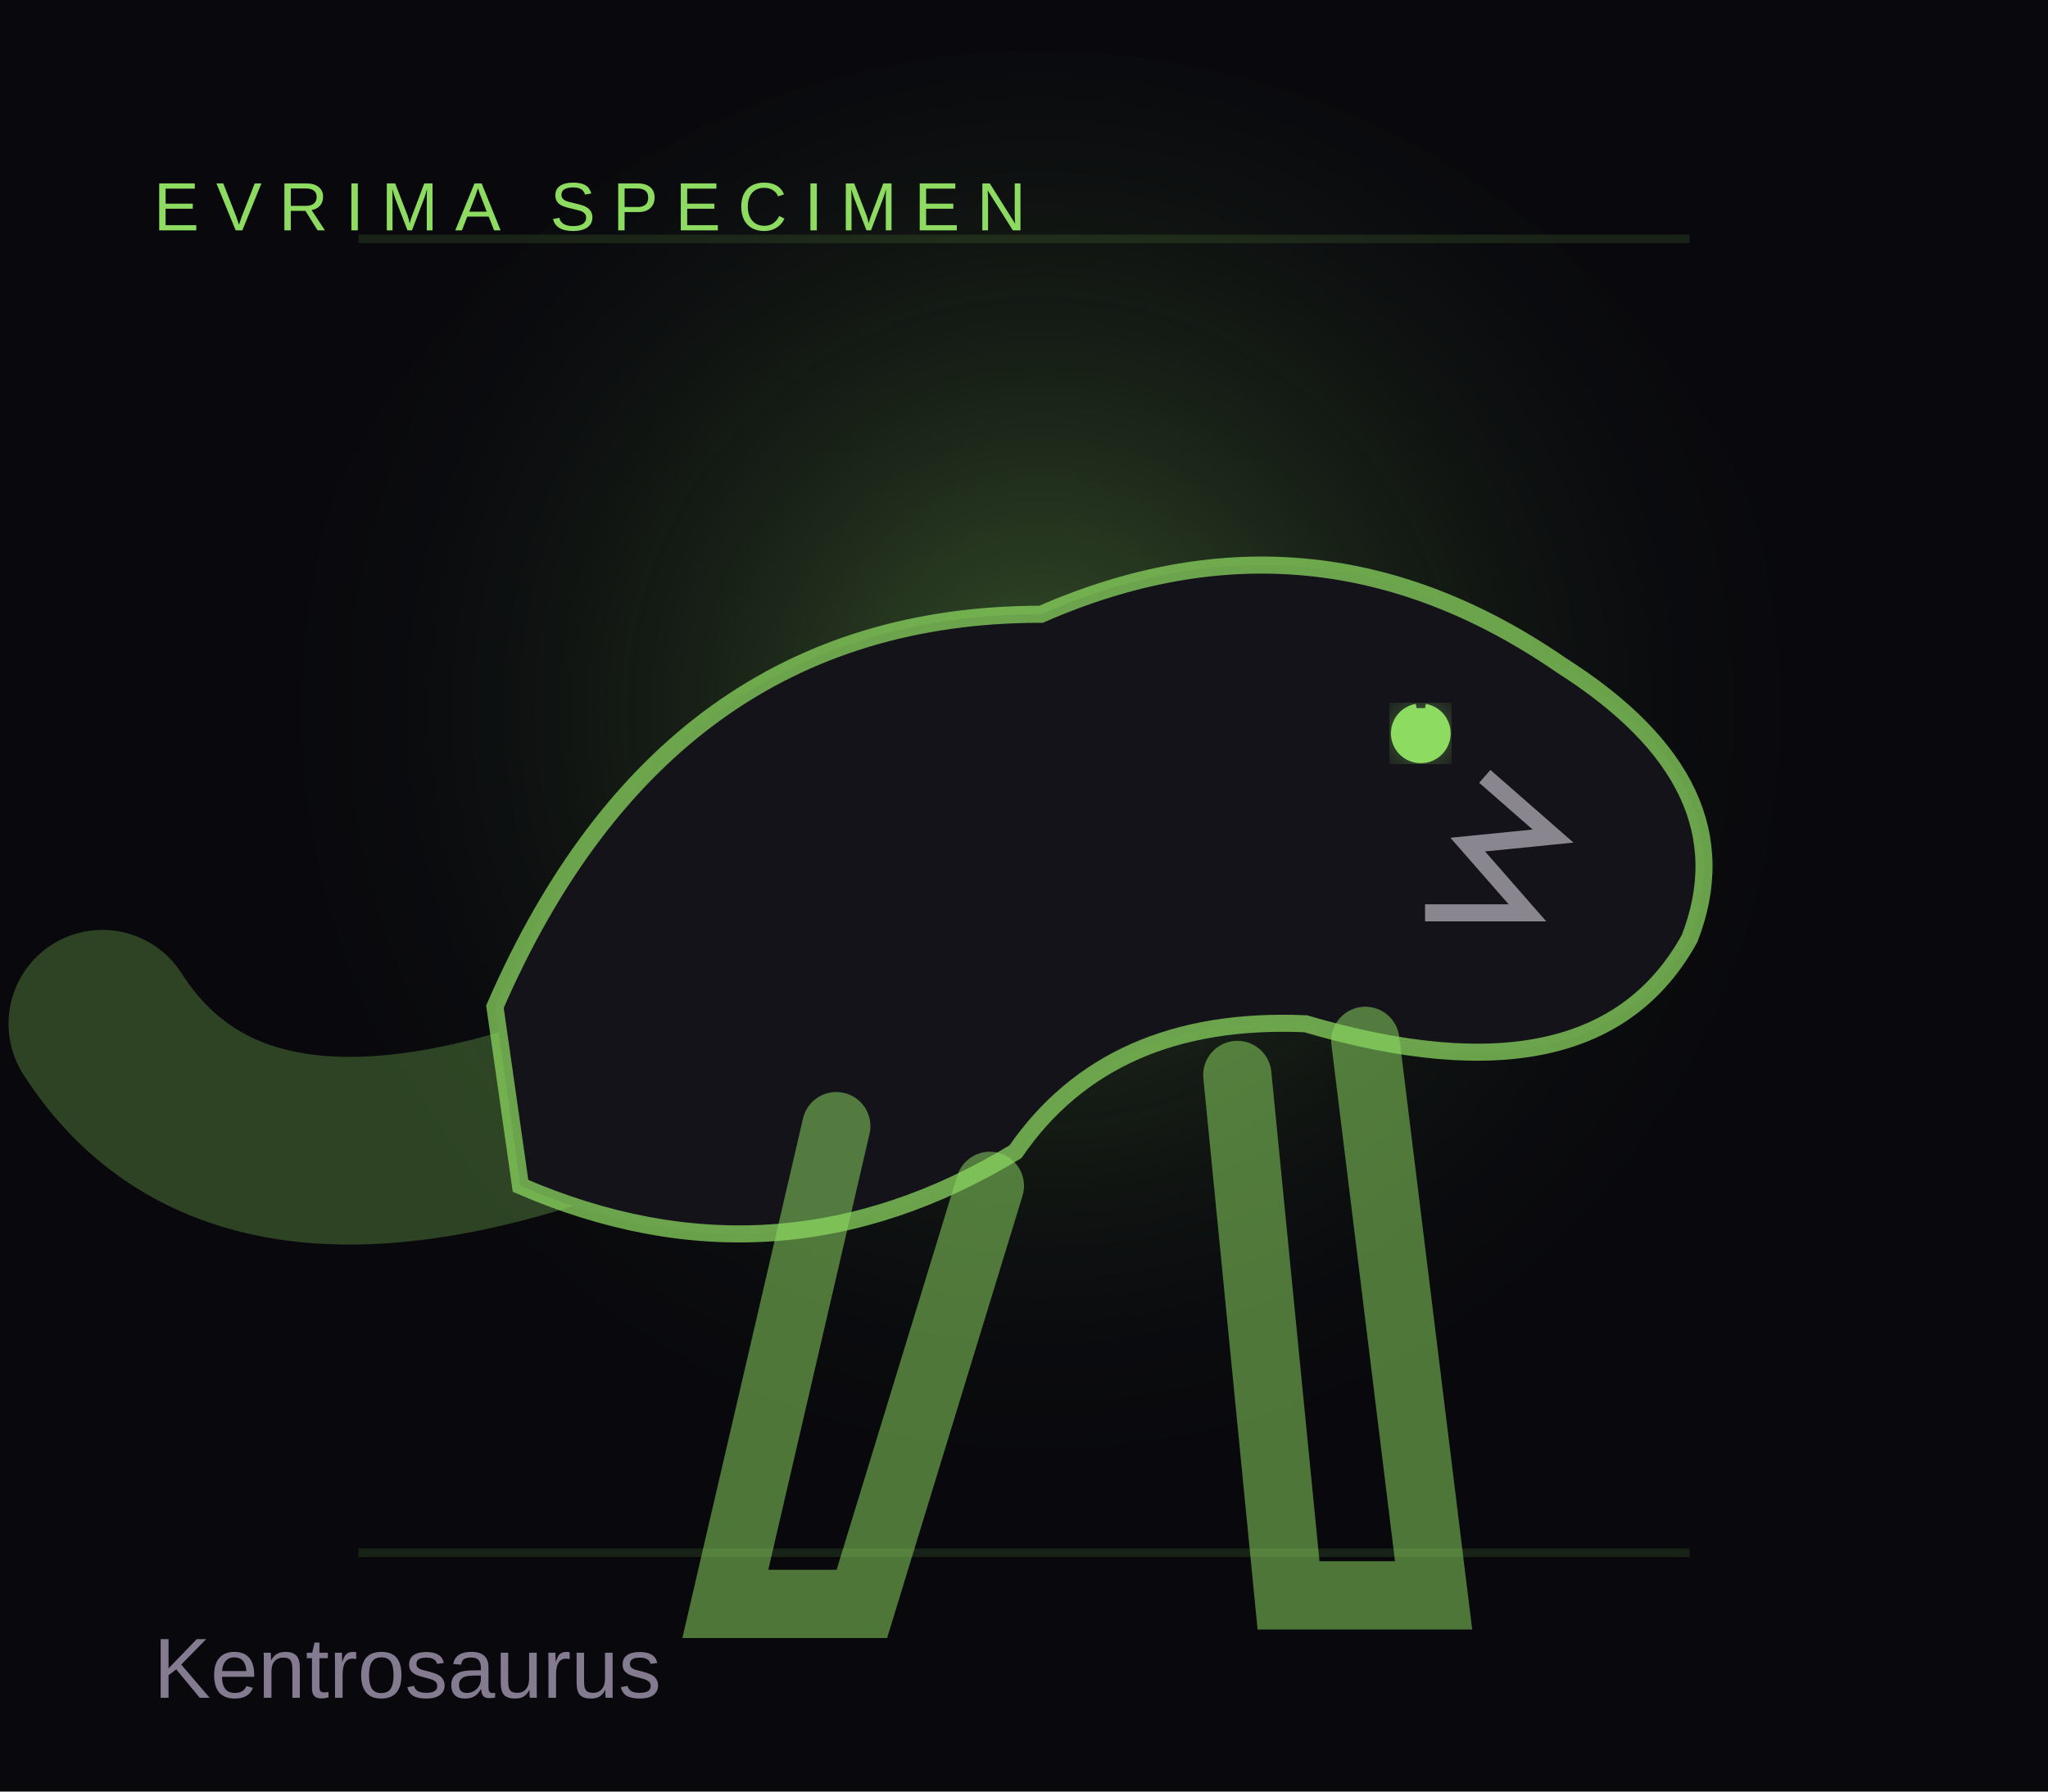
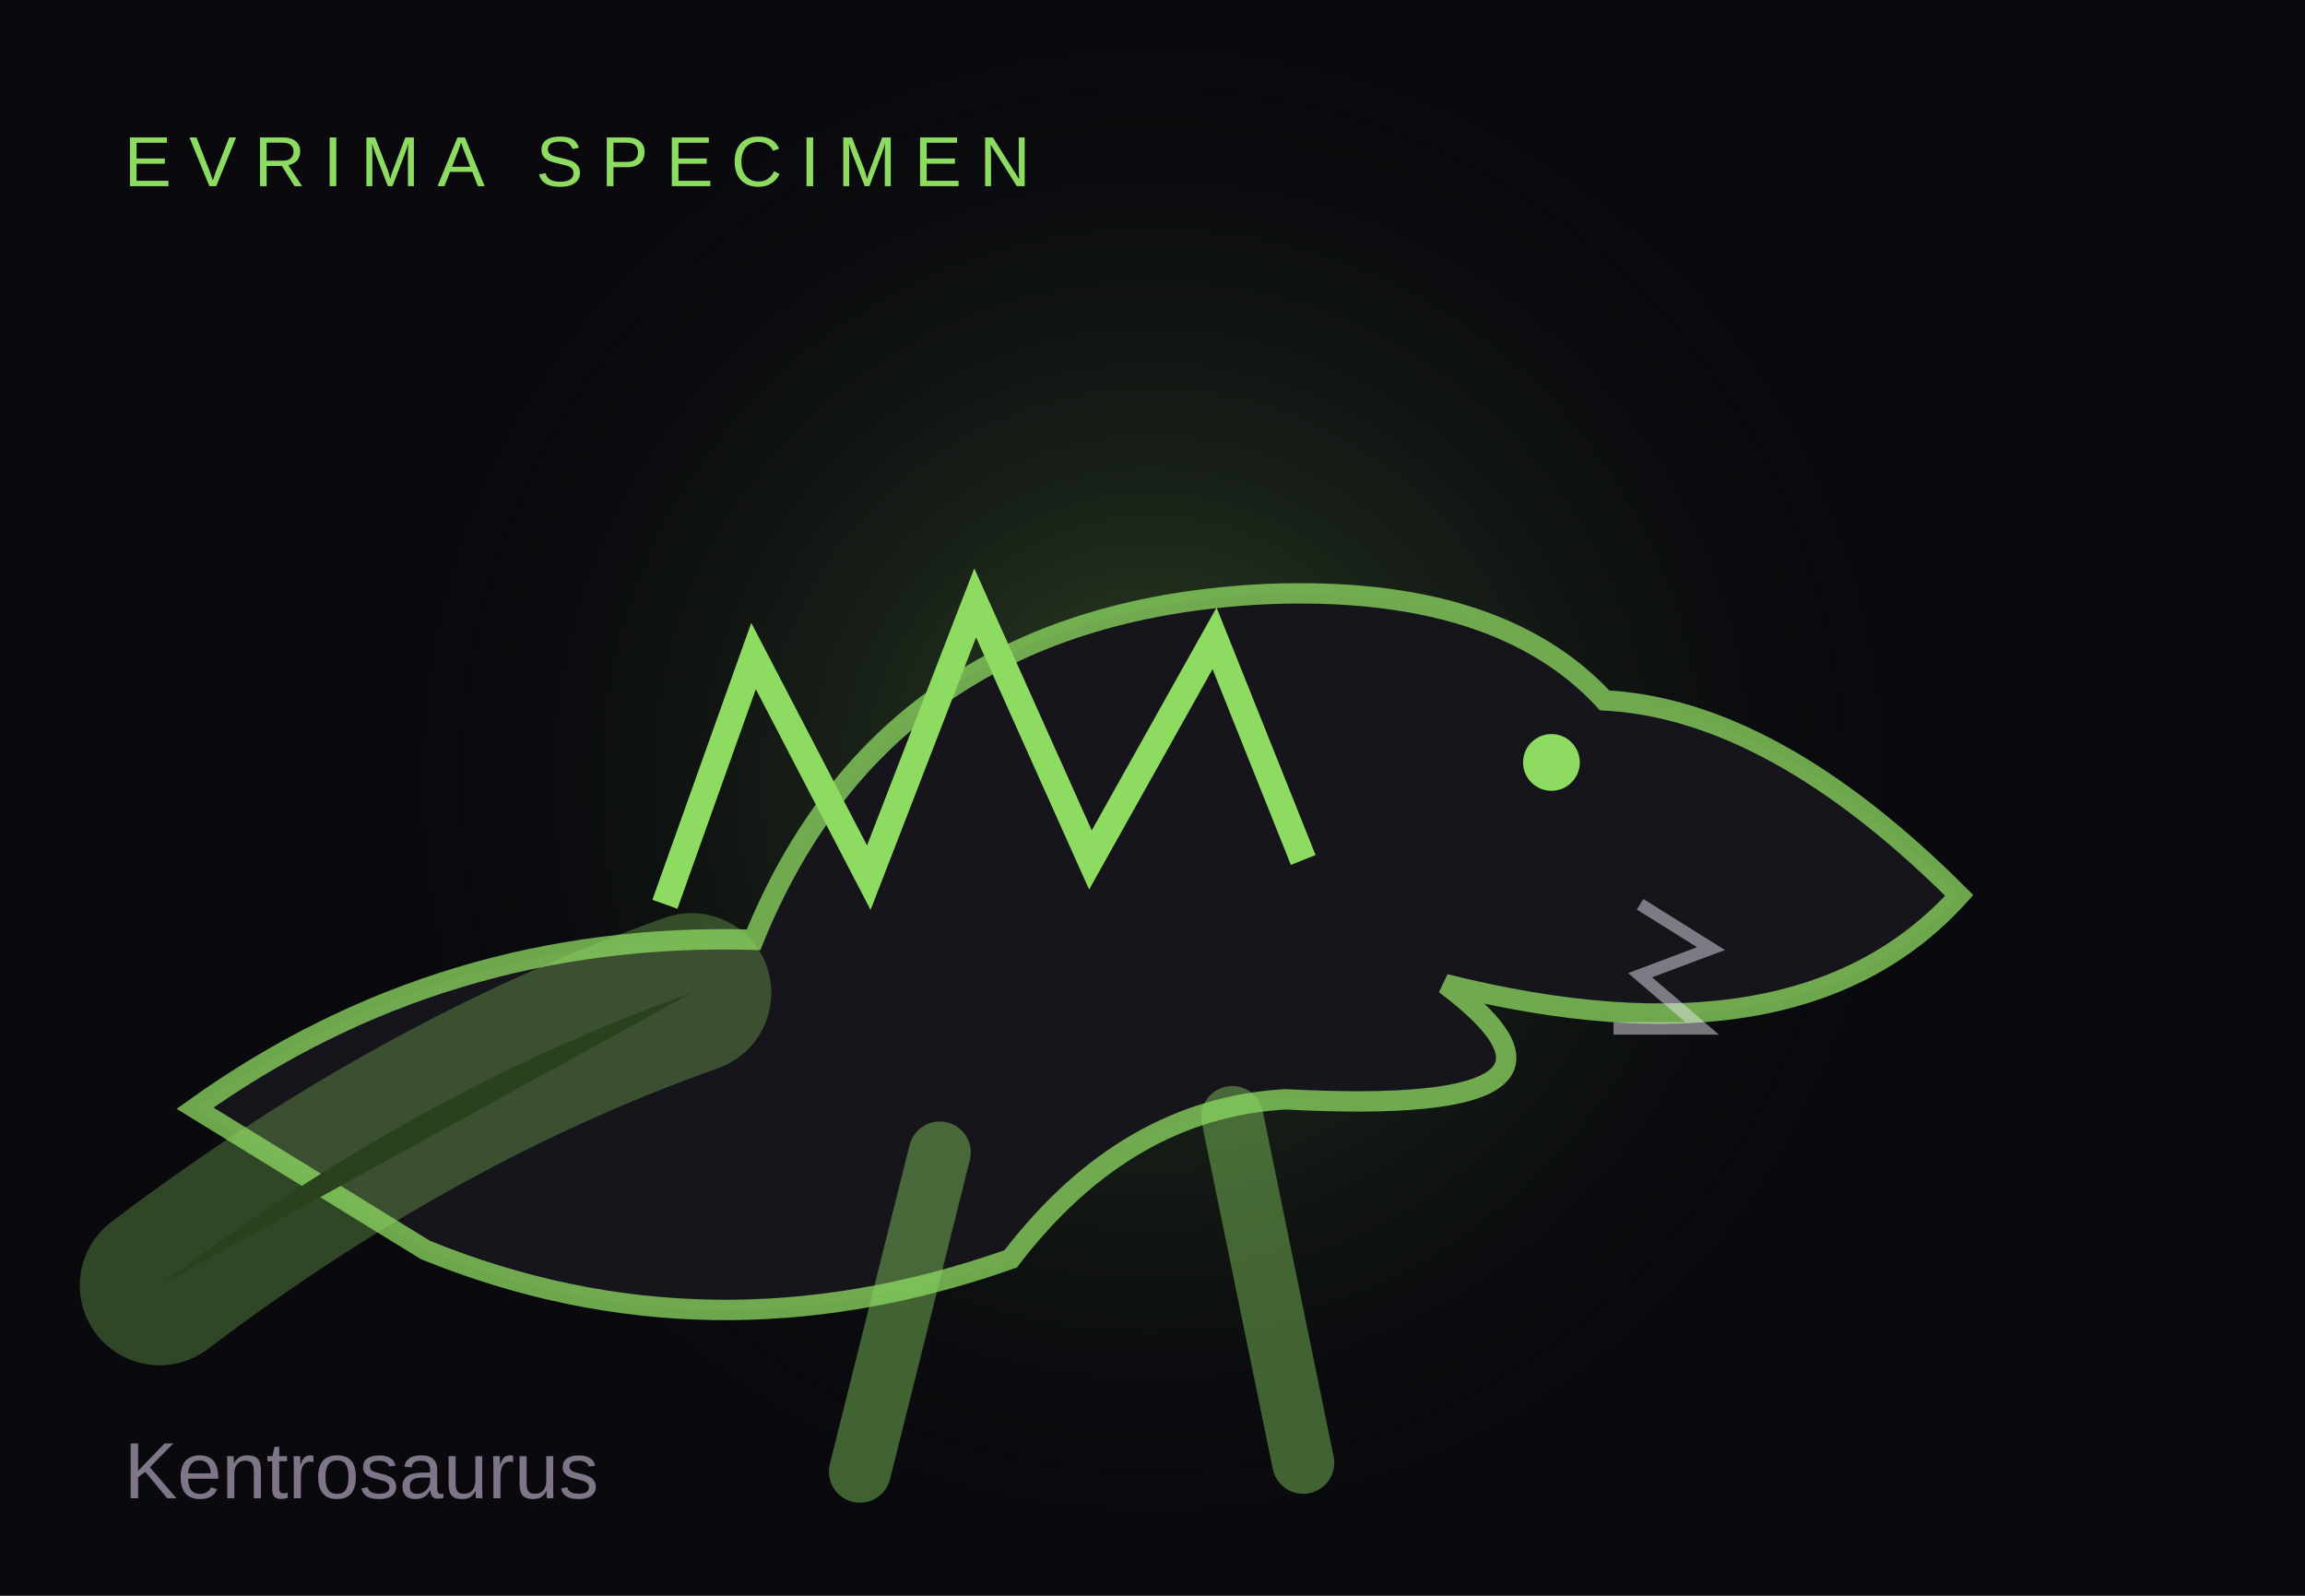
- <svg xmlns="http://www.w3.org/2000/svg" viewBox="0 0 240 210">
+ <svg xmlns="http://www.w3.org/2000/svg" viewBox="0 0 260 180">
  <defs>
-     <radialGradient id="g" cx="50%" cy="42%">
-       <stop offset="0" stop-color="#8edb62" stop-opacity=".35" />
-       <stop offset="1" stop-color="#09090d" stop-opacity="0" />
+     <radialGradient id="r">
+       <stop stop-color="#8edb62" stop-opacity=".30" />
+       <stop offset="1" stop-color="#08080c" stop-opacity="0" />
    </radialGradient>
-     <filter id="glow">
-       <feGaussianBlur stdDeviation="3" result="b" />
-       <feMerge>
-         <feMergeNode in="b" />
-         <feMergeNode in="SourceGraphic" />
-       </feMerge>
-     </filter>
  </defs>
-   <rect width="240" height="210" fill="#09090d" />
-   <circle cx="122" cy="98" r="92" fill="url(#g)" />
-   <path d="M72 128 Q28 145 12 120" fill="none" stroke="#8edb62" stroke-opacity=".28" stroke-width="22" stroke-linecap="round" />
-   <path d="M58 118 Q78 72 122 72 Q154 58 183 78 Q205 92 198 110 Q187 130 153 120 Q130 119 119 135 Q91 152 61 139 Z" fill="#14131a" stroke="#8edb62" stroke-opacity=".72" stroke-width="2" />
-   <path d="M98 132 L85 188 L101 188 L116 139 M145 126 L151 187 L168 187 L160 122" fill="none" stroke="#8edb62" stroke-opacity=".52" stroke-width="8" stroke-linecap="round" />
-   <path d="" fill="none" stroke="#8edb62" stroke-width="5" stroke-linecap="round" />
-   <path d="" fill="none" stroke="#8edb62" stroke-width="5" />
-   <path d="" fill="none" stroke="#8edb62" stroke-width="4" />
-   <path d="M174 91 l8 7 l-10 1 l7 8 l-12 0" fill="none" stroke="#e9e4ef" stroke-opacity=".55" stroke-width="2" />
-   <path d="M166 83 a3 3 0 1 0 1 0" fill="#8edb62" stroke="#8edb62" filter="url(#glow)" />
-   <path d="M42 28 H198 M42 182 H198" stroke="#8edb62" stroke-opacity=".12" />
-   <text x="18" y="27" fill="#8edb62" font-family="Arial" font-size="8" letter-spacing="2">EVRIMA SPECIMEN</text>
-   <text x="18" y="199" fill="#857b91" font-family="Arial" font-size="10">Kentrosaurus</text>
+   <rect width="260" height="180" fill="#09090e" />
+   <circle cx="130" cy="88" r="90" fill="url(#r)" />
+   <path d="M22 125 Q50 105 85 106 Q100 69 143 67 Q169 66 181 79 Q200 80 221 101 Q203 121 163 111 Q183 126 145 124 Q127 125 114 142 Q80 154 48 141 Z" fill="#17151c" stroke="#8edb62" stroke-opacity=".75" stroke-width="2.3" />
+   <path d="M78 112 Q47 123 18 145" stroke="#8edb62" stroke-opacity=".30" stroke-width="18" stroke-linecap="round" />
+   <path d="M106 130 l-9 36 M139 126 l8 39" stroke="#8edb62" stroke-opacity=".42" stroke-width="7" stroke-linecap="round" />
+   <path d="M75 102 l10 -28 13 25 12 -31 13 29 14 -25 10 25" stroke="#8edb62" stroke-width="3" fill="none" />
+   <circle cx="175" cy="86" r="3.2" fill="#8edb62" />
+   <path d="M185 102 l8 5 -8 3 7 6 -10 0" fill="none" stroke="#eee8f2" stroke-opacity=".48" stroke-width="1.4" />
+   <text x="14" y="21" fill="#8edb62" font-family="Arial" font-size="8" letter-spacing="2">EVRIMA SPECIMEN</text>
+   <text x="14" y="169" fill="#7f7588" font-family="Arial" font-size="9">Kentrosaurus</text>
</svg>
